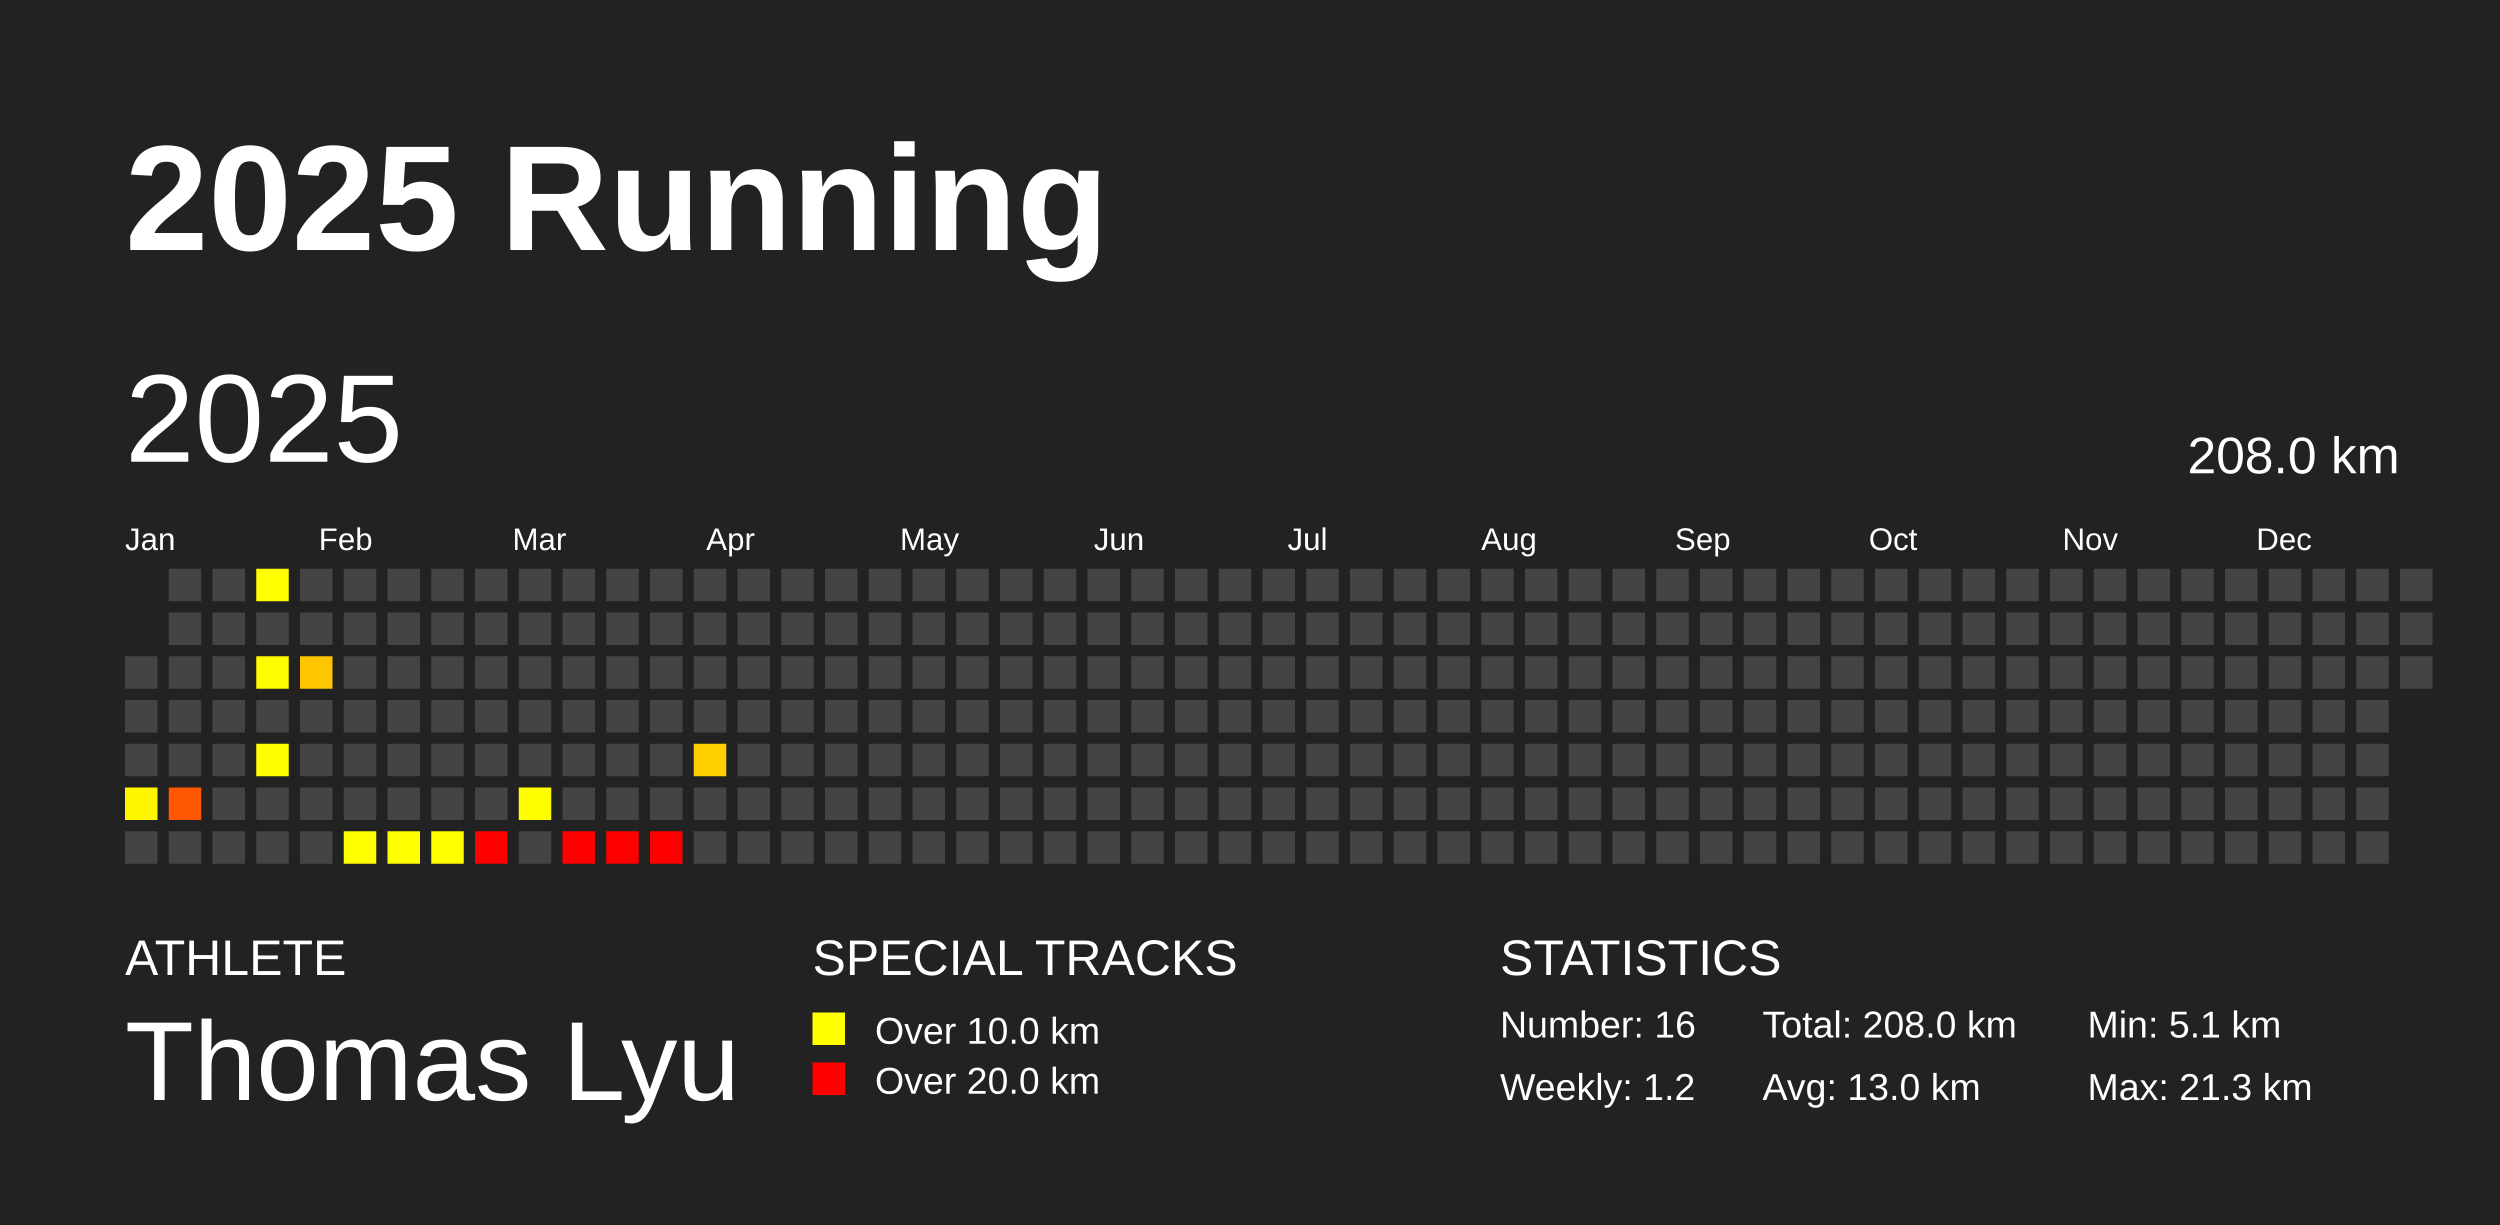
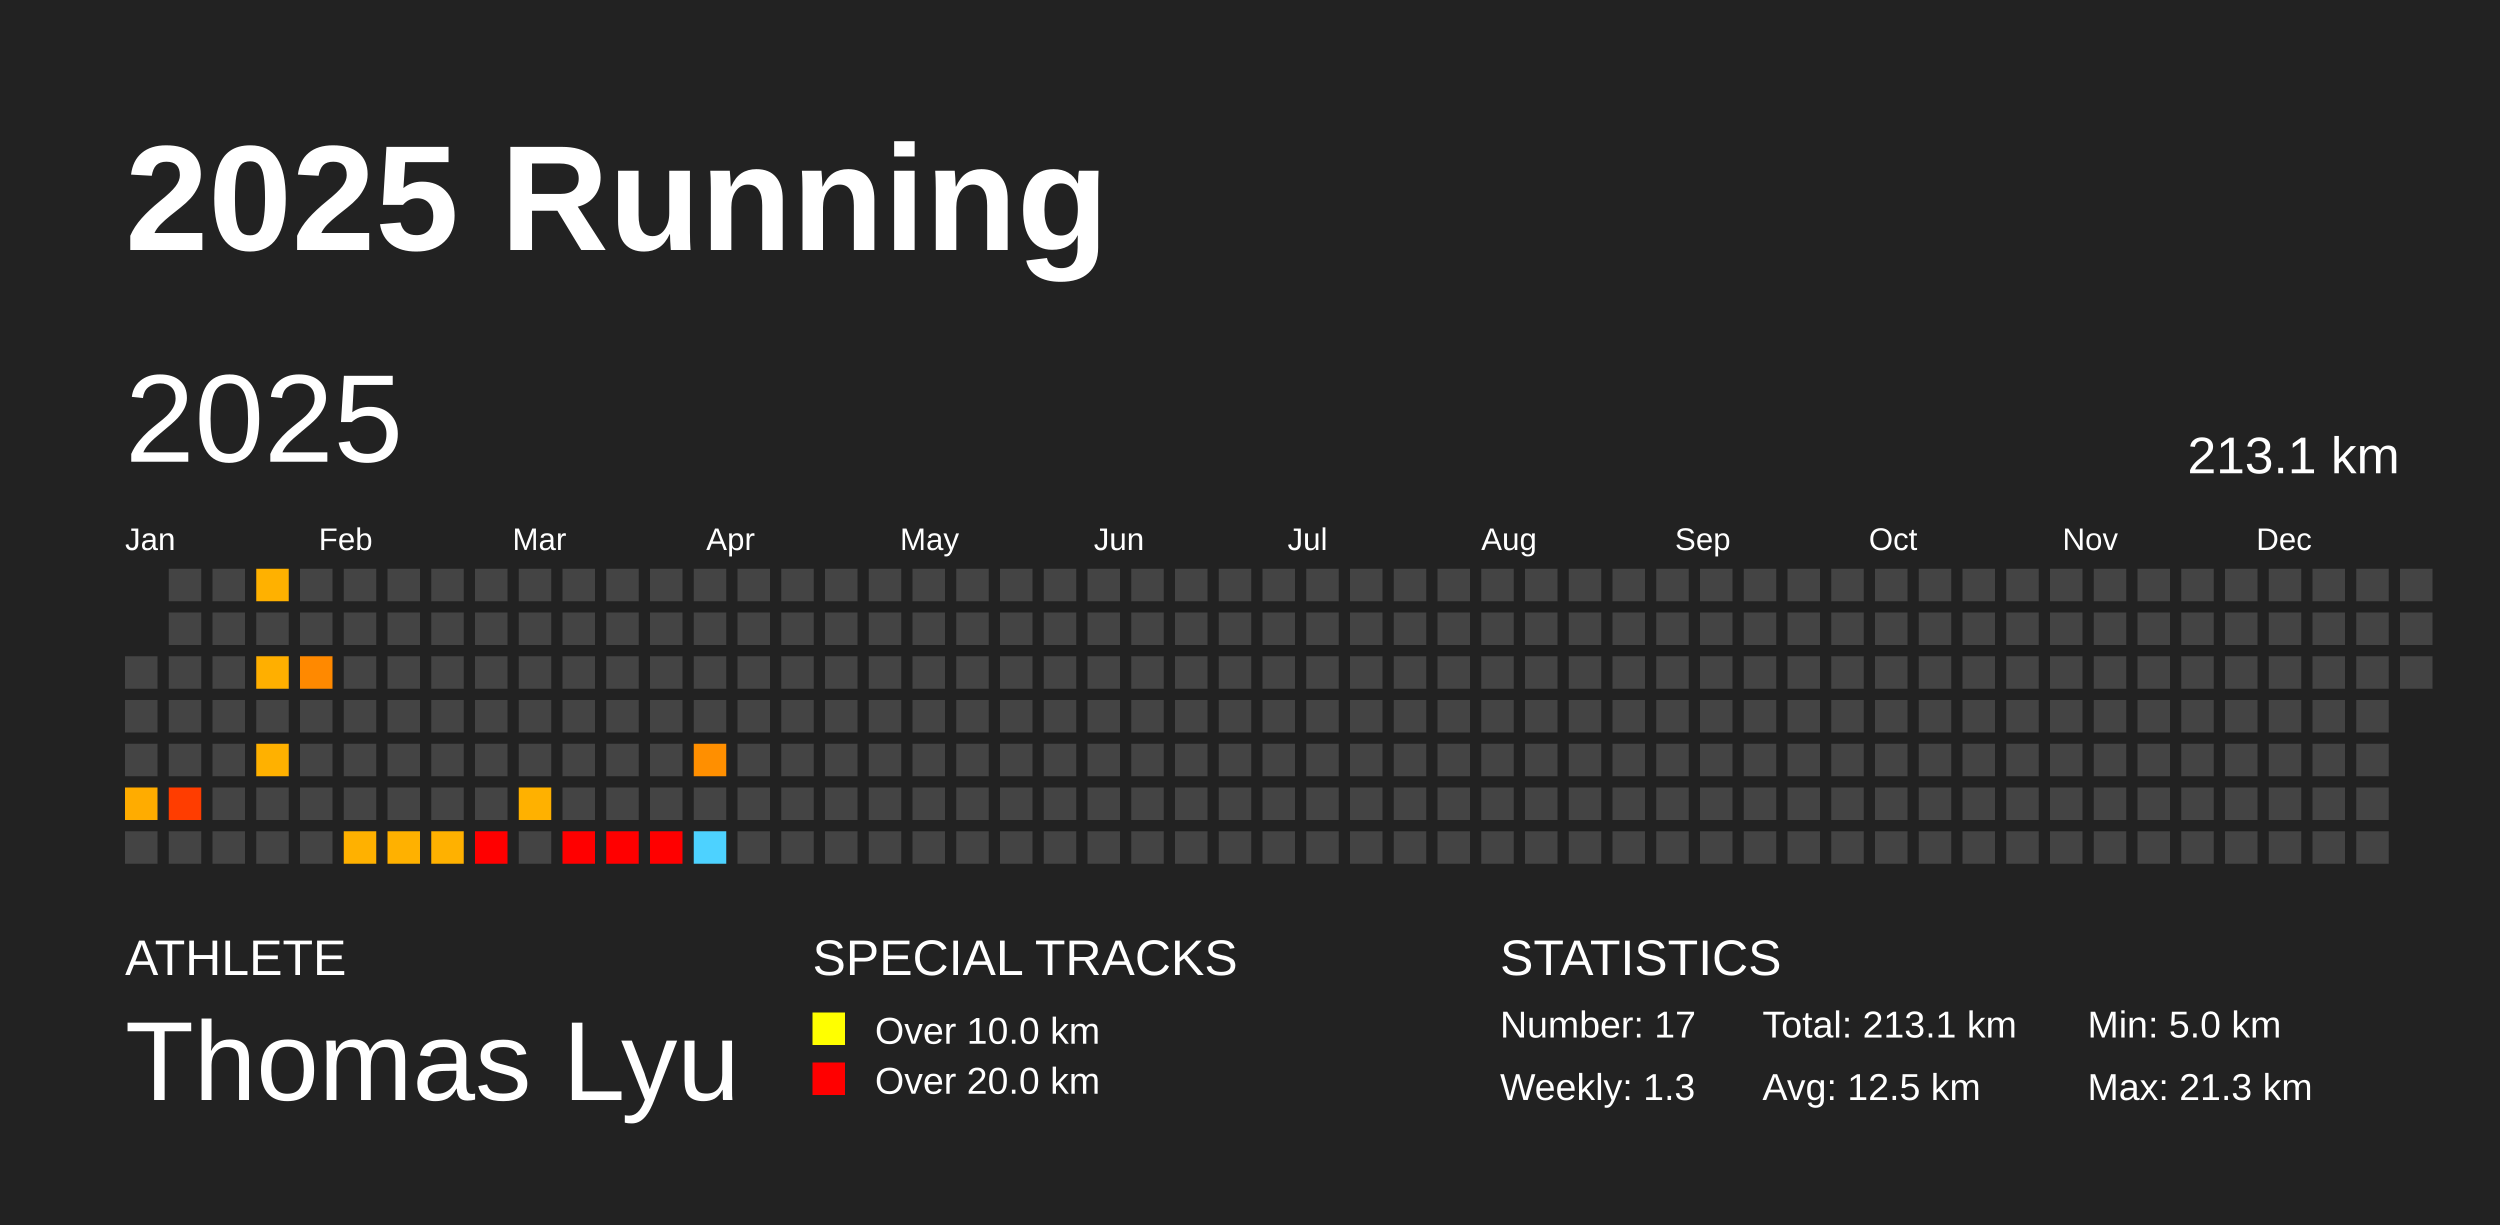
<svg xmlns="http://www.w3.org/2000/svg" baseProfile="full" height="98mm" version="1.1" viewBox="0,0,200,98" width="200mm">
  <defs />
  <rect fill="#222222" height="98" width="200" x="0" y="0" />
  <text fill="#FFFFFF" style="font-size:12px; font-family:Arial; font-weight:bold;" x="10" y="20">2025 Running</text>
  <text fill="#FFFFFF" style="font-size:4px; font-family:Arial" x="10" y="78">ATHLETE</text>
  <text fill="#FFFFFF" style="font-size:9px; font-family:Arial" x="10" y="88">Thomas Lyu</text>
  <text fill="#FFFFFF" style="font-size:4px; font-family:Arial" x="65" y="78">SPECIAL TRACKS</text>
  <rect fill="yellow" height="2.6" width="2.6" x="65" y="81" />
  <text fill="#FFFFFF" style="font-size:3px; font-family:Arial" x="70" y="83.5">Over 10.0 km</text>
  <rect fill="red" height="2.6" width="2.6" x="65" y="85" />
  <text fill="#FFFFFF" style="font-size:3px; font-family:Arial" x="70" y="87.5">Over 20.0 km</text>
  <text fill="#FFFFFF" style="font-size:4px; font-family:Arial" x="120" y="78">STATISTICS</text>
-   <text fill="#FFFFFF" style="font-size:3px; font-family:Arial" x="120" y="83">Number: 16</text>
-   <text fill="#FFFFFF" style="font-size:3px; font-family:Arial" x="120" y="88">Weekly: 1.2</text>
-   <text fill="#FFFFFF" style="font-size:3px; font-family:Arial" x="141" y="83">Total: 208.0 km</text>
-   <text fill="#FFFFFF" style="font-size:3px; font-family:Arial" x="141" y="88">Avg: 13.0 km</text>
-   <text fill="#FFFFFF" style="font-size:3px; font-family:Arial" x="167" y="83">Min: 5.1 km</text>
+   <text fill="#FFFFFF" style="font-size:3px; font-family:Arial" x="120" y="83">Number: 17</text>
+   <text fill="#FFFFFF" style="font-size:3px; font-family:Arial" x="120" y="88">Weekly: 1.3</text>
+   <text fill="#FFFFFF" style="font-size:3px; font-family:Arial" x="141" y="83">Total: 213.1 km</text>
+   <text fill="#FFFFFF" style="font-size:3px; font-family:Arial" x="141" y="88">Avg: 12.5 km</text>
+   <text fill="#FFFFFF" style="font-size:3px; font-family:Arial" x="167" y="83">Min: 5.0 km</text>
  <text fill="#FFFFFF" style="font-size:3px; font-family:Arial" x="167" y="88">Max: 21.3 km</text>
  <text dominant-baseline="hanging" fill="#FFFFFF" style="font-size:10.0px; font-family:Arial;" x="10" y="30">2025</text>
-   <text dominant-baseline="hanging" fill="#FFFFFF" style="font-size:4.125px; font-family:Arial;" x="175" y="35">208.0 km</text>
+   <text dominant-baseline="hanging" fill="#FFFFFF" style="font-size:4.125px; font-family:Arial;" x="175" y="35">213.1 km</text>
  <text fill="#FFFFFF" style="font-size:2.5px; font-family:Arial" x="10.0" y="44">Jan</text>
  <text fill="#FFFFFF" style="font-size:2.5px; font-family:Arial" x="25.5" y="44">Feb</text>
  <text fill="#FFFFFF" style="font-size:2.5px; font-family:Arial" x="41.0" y="44">Mar</text>
  <text fill="#FFFFFF" style="font-size:2.5px; font-family:Arial" x="56.5" y="44">Apr</text>
  <text fill="#FFFFFF" style="font-size:2.5px; font-family:Arial" x="72.0" y="44">May</text>
  <text fill="#FFFFFF" style="font-size:2.5px; font-family:Arial" x="87.5" y="44">Jun</text>
  <text fill="#FFFFFF" style="font-size:2.5px; font-family:Arial" x="103.0" y="44">Jul</text>
  <text fill="#FFFFFF" style="font-size:2.5px; font-family:Arial" x="118.5" y="44">Aug</text>
  <text fill="#FFFFFF" style="font-size:2.5px; font-family:Arial" x="134.0" y="44">Sep</text>
  <text fill="#FFFFFF" style="font-size:2.5px; font-family:Arial" x="149.5" y="44">Oct</text>
  <text fill="#FFFFFF" style="font-size:2.5px; font-family:Arial" x="165.0" y="44">Nov</text>
  <text fill="#FFFFFF" style="font-size:2.5px; font-family:Arial" x="180.5" y="44">Dec</text>
  <rect fill="#444444" height="2.6" width="2.6" x="10.0" y="52.5" />
  <rect fill="#444444" height="2.6" width="2.6" x="10.0" y="56.0" />
  <rect fill="#444444" height="2.6" width="2.6" x="10.0" y="59.5" />
-   <rect fill="#fff700" height="2.6" width="2.6" x="10.0" y="63.0" />
+   <rect fill="#ffac00" height="2.6" width="2.6" x="10.0" y="63.0" />
  <rect fill="#444444" height="2.6" width="2.6" x="10.0" y="66.5" />
  <rect fill="#444444" height="2.6" width="2.6" x="13.5" y="45.5" />
  <rect fill="#444444" height="2.6" width="2.6" x="13.5" y="49.0" />
  <rect fill="#444444" height="2.6" width="2.6" x="13.5" y="52.5" />
  <rect fill="#444444" height="2.6" width="2.6" x="13.5" y="56.0" />
  <rect fill="#444444" height="2.6" width="2.6" x="13.5" y="59.5" />
-   <rect fill="#ff5800" height="2.6" width="2.6" x="13.5" y="63.0" />
+   <rect fill="#ff3d00" height="2.6" width="2.6" x="13.5" y="63.0" />
  <rect fill="#444444" height="2.6" width="2.6" x="13.5" y="66.5" />
  <rect fill="#444444" height="2.6" width="2.6" x="17.0" y="45.5" />
  <rect fill="#444444" height="2.6" width="2.6" x="17.0" y="49.0" />
  <rect fill="#444444" height="2.6" width="2.6" x="17.0" y="52.5" />
  <rect fill="#444444" height="2.6" width="2.6" x="17.0" y="56.0" />
  <rect fill="#444444" height="2.6" width="2.6" x="17.0" y="59.5" />
  <rect fill="#444444" height="2.6" width="2.6" x="17.0" y="63.0" />
  <rect fill="#444444" height="2.6" width="2.6" x="17.0" y="66.5" />
-   <rect fill="#ffff00" height="2.6" width="2.6" x="20.5" y="45.5" />
+   <rect fill="#ffb100" height="2.6" width="2.6" x="20.5" y="45.5" />
  <rect fill="#444444" height="2.6" width="2.6" x="20.5" y="49.0" />
-   <rect fill="#fffb00" height="2.6" width="2.6" x="20.5" y="52.5" />
+   <rect fill="#ffaf00" height="2.6" width="2.6" x="20.5" y="52.5" />
  <rect fill="#444444" height="2.6" width="2.6" x="20.5" y="56.0" />
-   <rect fill="#fffe00" height="2.6" width="2.6" x="20.5" y="59.5" />
+   <rect fill="#ffb100" height="2.6" width="2.6" x="20.5" y="59.5" />
  <rect fill="#444444" height="2.6" width="2.6" x="20.5" y="63.0" />
  <rect fill="#444444" height="2.6" width="2.6" x="20.5" y="66.5" />
  <rect fill="#444444" height="2.6" width="2.6" x="24.0" y="45.5" />
  <rect fill="#444444" height="2.6" width="2.6" x="24.0" y="49.0" />
-   <rect fill="#ffc500" height="2.6" width="2.6" x="24.0" y="52.5" />
+   <rect fill="#ff8900" height="2.6" width="2.6" x="24.0" y="52.5" />
  <rect fill="#444444" height="2.6" width="2.6" x="24.0" y="56.0" />
  <rect fill="#444444" height="2.6" width="2.6" x="24.0" y="59.5" />
  <rect fill="#444444" height="2.6" width="2.6" x="24.0" y="63.0" />
  <rect fill="#444444" height="2.6" width="2.6" x="24.0" y="66.5" />
  <rect fill="#444444" height="2.6" width="2.6" x="27.5" y="45.5" />
  <rect fill="#444444" height="2.6" width="2.6" x="27.5" y="49.0" />
  <rect fill="#444444" height="2.6" width="2.6" x="27.5" y="52.5" />
  <rect fill="#444444" height="2.6" width="2.6" x="27.5" y="56.0" />
  <rect fill="#444444" height="2.6" width="2.6" x="27.5" y="59.5" />
  <rect fill="#444444" height="2.6" width="2.6" x="27.5" y="63.0" />
-   <rect fill="#ffff00" height="2.6" width="2.6" x="27.5" y="66.5" />
+   <rect fill="#ffb100" height="2.6" width="2.6" x="27.5" y="66.5" />
  <rect fill="#444444" height="2.6" width="2.6" x="31.0" y="45.5" />
  <rect fill="#444444" height="2.6" width="2.6" x="31.0" y="49.0" />
  <rect fill="#444444" height="2.6" width="2.6" x="31.0" y="52.5" />
  <rect fill="#444444" height="2.6" width="2.6" x="31.0" y="56.0" />
  <rect fill="#444444" height="2.6" width="2.6" x="31.0" y="59.5" />
  <rect fill="#444444" height="2.6" width="2.6" x="31.0" y="63.0" />
-   <rect fill="#ffff00" height="2.6" width="2.6" x="31.0" y="66.5" />
+   <rect fill="#ffb100" height="2.6" width="2.6" x="31.0" y="66.5" />
  <rect fill="#444444" height="2.6" width="2.6" x="34.5" y="45.5" />
  <rect fill="#444444" height="2.6" width="2.6" x="34.5" y="49.0" />
  <rect fill="#444444" height="2.6" width="2.6" x="34.5" y="52.5" />
  <rect fill="#444444" height="2.6" width="2.6" x="34.5" y="56.0" />
  <rect fill="#444444" height="2.6" width="2.6" x="34.5" y="59.5" />
  <rect fill="#444444" height="2.6" width="2.6" x="34.5" y="63.0" />
-   <rect fill="#ffff00" height="2.6" width="2.6" x="34.5" y="66.5" />
+   <rect fill="#ffb100" height="2.6" width="2.6" x="34.5" y="66.5" />
  <rect fill="#444444" height="2.6" width="2.6" x="38.0" y="45.5" />
  <rect fill="#444444" height="2.6" width="2.6" x="38.0" y="49.0" />
  <rect fill="#444444" height="2.6" width="2.6" x="38.0" y="52.5" />
  <rect fill="#444444" height="2.6" width="2.6" x="38.0" y="56.0" />
  <rect fill="#444444" height="2.6" width="2.6" x="38.0" y="59.5" />
  <rect fill="#444444" height="2.6" width="2.6" x="38.0" y="63.0" />
  <rect fill="red" height="2.6" width="2.6" x="38.0" y="66.5" />
  <rect fill="#444444" height="2.6" width="2.6" x="41.5" y="45.5" />
  <rect fill="#444444" height="2.6" width="2.6" x="41.5" y="49.0" />
  <rect fill="#444444" height="2.6" width="2.6" x="41.5" y="52.5" />
  <rect fill="#444444" height="2.6" width="2.6" x="41.5" y="56.0" />
  <rect fill="#444444" height="2.6" width="2.6" x="41.5" y="59.5" />
-   <rect fill="#fffe00" height="2.6" width="2.6" x="41.5" y="63.0" />
+   <rect fill="#ffb100" height="2.6" width="2.6" x="41.5" y="63.0" />
  <rect fill="#444444" height="2.6" width="2.6" x="41.5" y="66.5" />
  <rect fill="#444444" height="2.6" width="2.6" x="45.0" y="45.5" />
  <rect fill="#444444" height="2.6" width="2.6" x="45.0" y="49.0" />
  <rect fill="#444444" height="2.6" width="2.6" x="45.0" y="52.5" />
  <rect fill="#444444" height="2.6" width="2.6" x="45.0" y="56.0" />
  <rect fill="#444444" height="2.6" width="2.6" x="45.0" y="59.5" />
  <rect fill="#444444" height="2.6" width="2.6" x="45.0" y="63.0" />
  <rect fill="red" height="2.6" width="2.6" x="45.0" y="66.5" />
  <rect fill="#444444" height="2.6" width="2.6" x="48.5" y="45.5" />
  <rect fill="#444444" height="2.6" width="2.6" x="48.5" y="49.0" />
  <rect fill="#444444" height="2.6" width="2.6" x="48.5" y="52.5" />
  <rect fill="#444444" height="2.6" width="2.6" x="48.5" y="56.0" />
  <rect fill="#444444" height="2.6" width="2.6" x="48.5" y="59.5" />
  <rect fill="#444444" height="2.6" width="2.6" x="48.5" y="63.0" />
  <rect fill="red" height="2.6" width="2.6" x="48.5" y="66.5" />
  <rect fill="#444444" height="2.6" width="2.6" x="52.0" y="45.5" />
  <rect fill="#444444" height="2.6" width="2.6" x="52.0" y="49.0" />
  <rect fill="#444444" height="2.6" width="2.6" x="52.0" y="52.5" />
  <rect fill="#444444" height="2.6" width="2.6" x="52.0" y="56.0" />
  <rect fill="#444444" height="2.6" width="2.6" x="52.0" y="59.5" />
  <rect fill="#444444" height="2.6" width="2.6" x="52.0" y="63.0" />
  <rect fill="red" height="2.6" width="2.6" x="52.0" y="66.5" />
  <rect fill="#444444" height="2.6" width="2.6" x="55.5" y="45.5" />
  <rect fill="#444444" height="2.6" width="2.6" x="55.5" y="49.0" />
  <rect fill="#444444" height="2.6" width="2.6" x="55.5" y="52.5" />
  <rect fill="#444444" height="2.6" width="2.6" x="55.5" y="56.0" />
-   <rect fill="#ffce00" height="2.6" width="2.6" x="55.5" y="59.5" />
+   <rect fill="#ff8f00" height="2.6" width="2.6" x="55.5" y="59.5" />
  <rect fill="#444444" height="2.6" width="2.6" x="55.5" y="63.0" />
-   <rect fill="#444444" height="2.6" width="2.6" x="55.5" y="66.5" />
+   <rect fill="#4dd2ff" height="2.6" width="2.6" x="55.5" y="66.5" />
  <rect fill="#444444" height="2.6" width="2.6" x="59.0" y="45.5" />
  <rect fill="#444444" height="2.6" width="2.6" x="59.0" y="49.0" />
  <rect fill="#444444" height="2.6" width="2.6" x="59.0" y="52.5" />
  <rect fill="#444444" height="2.6" width="2.6" x="59.0" y="56.0" />
  <rect fill="#444444" height="2.6" width="2.6" x="59.0" y="59.5" />
  <rect fill="#444444" height="2.6" width="2.6" x="59.0" y="63.0" />
  <rect fill="#444444" height="2.6" width="2.6" x="59.0" y="66.5" />
  <rect fill="#444444" height="2.6" width="2.6" x="62.5" y="45.5" />
  <rect fill="#444444" height="2.6" width="2.6" x="62.5" y="49.0" />
  <rect fill="#444444" height="2.6" width="2.6" x="62.5" y="52.5" />
  <rect fill="#444444" height="2.6" width="2.6" x="62.5" y="56.0" />
  <rect fill="#444444" height="2.6" width="2.6" x="62.5" y="59.5" />
  <rect fill="#444444" height="2.6" width="2.6" x="62.5" y="63.0" />
  <rect fill="#444444" height="2.6" width="2.6" x="62.5" y="66.5" />
  <rect fill="#444444" height="2.6" width="2.6" x="66.0" y="45.5" />
  <rect fill="#444444" height="2.6" width="2.6" x="66.0" y="49.0" />
  <rect fill="#444444" height="2.6" width="2.6" x="66.0" y="52.5" />
  <rect fill="#444444" height="2.6" width="2.6" x="66.0" y="56.0" />
  <rect fill="#444444" height="2.6" width="2.6" x="66.0" y="59.5" />
  <rect fill="#444444" height="2.6" width="2.6" x="66.0" y="63.0" />
  <rect fill="#444444" height="2.6" width="2.6" x="66.0" y="66.5" />
  <rect fill="#444444" height="2.6" width="2.6" x="69.5" y="45.5" />
  <rect fill="#444444" height="2.6" width="2.6" x="69.5" y="49.0" />
  <rect fill="#444444" height="2.6" width="2.6" x="69.5" y="52.5" />
  <rect fill="#444444" height="2.6" width="2.6" x="69.5" y="56.0" />
  <rect fill="#444444" height="2.6" width="2.6" x="69.5" y="59.5" />
  <rect fill="#444444" height="2.6" width="2.6" x="69.5" y="63.0" />
  <rect fill="#444444" height="2.6" width="2.6" x="69.5" y="66.5" />
  <rect fill="#444444" height="2.6" width="2.6" x="73.0" y="45.5" />
  <rect fill="#444444" height="2.6" width="2.6" x="73.0" y="49.0" />
  <rect fill="#444444" height="2.6" width="2.6" x="73.0" y="52.5" />
  <rect fill="#444444" height="2.6" width="2.6" x="73.0" y="56.0" />
  <rect fill="#444444" height="2.6" width="2.6" x="73.0" y="59.5" />
  <rect fill="#444444" height="2.6" width="2.6" x="73.0" y="63.0" />
  <rect fill="#444444" height="2.6" width="2.6" x="73.0" y="66.5" />
  <rect fill="#444444" height="2.6" width="2.6" x="76.5" y="45.5" />
  <rect fill="#444444" height="2.6" width="2.6" x="76.5" y="49.0" />
  <rect fill="#444444" height="2.6" width="2.6" x="76.5" y="52.5" />
  <rect fill="#444444" height="2.6" width="2.6" x="76.5" y="56.0" />
  <rect fill="#444444" height="2.6" width="2.6" x="76.5" y="59.5" />
  <rect fill="#444444" height="2.6" width="2.6" x="76.5" y="63.0" />
  <rect fill="#444444" height="2.6" width="2.6" x="76.5" y="66.5" />
  <rect fill="#444444" height="2.6" width="2.6" x="80.0" y="45.5" />
  <rect fill="#444444" height="2.6" width="2.6" x="80.0" y="49.0" />
  <rect fill="#444444" height="2.6" width="2.6" x="80.0" y="52.5" />
  <rect fill="#444444" height="2.6" width="2.6" x="80.0" y="56.0" />
  <rect fill="#444444" height="2.6" width="2.6" x="80.0" y="59.5" />
  <rect fill="#444444" height="2.6" width="2.6" x="80.0" y="63.0" />
  <rect fill="#444444" height="2.6" width="2.6" x="80.0" y="66.5" />
  <rect fill="#444444" height="2.6" width="2.6" x="83.5" y="45.5" />
  <rect fill="#444444" height="2.6" width="2.6" x="83.5" y="49.0" />
  <rect fill="#444444" height="2.6" width="2.6" x="83.5" y="52.5" />
  <rect fill="#444444" height="2.6" width="2.6" x="83.5" y="56.0" />
  <rect fill="#444444" height="2.6" width="2.6" x="83.5" y="59.5" />
  <rect fill="#444444" height="2.6" width="2.6" x="83.5" y="63.0" />
  <rect fill="#444444" height="2.6" width="2.6" x="83.5" y="66.5" />
  <rect fill="#444444" height="2.6" width="2.6" x="87.0" y="45.5" />
  <rect fill="#444444" height="2.6" width="2.6" x="87.0" y="49.0" />
  <rect fill="#444444" height="2.6" width="2.6" x="87.0" y="52.5" />
  <rect fill="#444444" height="2.6" width="2.6" x="87.0" y="56.0" />
  <rect fill="#444444" height="2.6" width="2.6" x="87.0" y="59.5" />
  <rect fill="#444444" height="2.6" width="2.6" x="87.0" y="63.0" />
  <rect fill="#444444" height="2.6" width="2.6" x="87.0" y="66.5" />
  <rect fill="#444444" height="2.6" width="2.6" x="90.5" y="45.5" />
  <rect fill="#444444" height="2.6" width="2.6" x="90.5" y="49.0" />
  <rect fill="#444444" height="2.6" width="2.6" x="90.5" y="52.5" />
  <rect fill="#444444" height="2.6" width="2.6" x="90.5" y="56.0" />
  <rect fill="#444444" height="2.6" width="2.6" x="90.5" y="59.5" />
  <rect fill="#444444" height="2.6" width="2.6" x="90.5" y="63.0" />
  <rect fill="#444444" height="2.6" width="2.6" x="90.5" y="66.5" />
  <rect fill="#444444" height="2.6" width="2.6" x="94.0" y="45.5" />
  <rect fill="#444444" height="2.6" width="2.6" x="94.0" y="49.0" />
  <rect fill="#444444" height="2.6" width="2.6" x="94.0" y="52.5" />
  <rect fill="#444444" height="2.6" width="2.6" x="94.0" y="56.0" />
  <rect fill="#444444" height="2.6" width="2.6" x="94.0" y="59.5" />
  <rect fill="#444444" height="2.6" width="2.6" x="94.0" y="63.0" />
  <rect fill="#444444" height="2.6" width="2.6" x="94.0" y="66.5" />
  <rect fill="#444444" height="2.6" width="2.6" x="97.5" y="45.5" />
  <rect fill="#444444" height="2.6" width="2.6" x="97.5" y="49.0" />
  <rect fill="#444444" height="2.6" width="2.6" x="97.5" y="52.5" />
  <rect fill="#444444" height="2.6" width="2.6" x="97.5" y="56.0" />
  <rect fill="#444444" height="2.6" width="2.6" x="97.5" y="59.5" />
  <rect fill="#444444" height="2.6" width="2.6" x="97.5" y="63.0" />
  <rect fill="#444444" height="2.6" width="2.6" x="97.5" y="66.5" />
  <rect fill="#444444" height="2.6" width="2.6" x="101.0" y="45.5" />
  <rect fill="#444444" height="2.6" width="2.6" x="101.0" y="49.0" />
  <rect fill="#444444" height="2.6" width="2.6" x="101.0" y="52.5" />
  <rect fill="#444444" height="2.6" width="2.6" x="101.0" y="56.0" />
  <rect fill="#444444" height="2.6" width="2.6" x="101.0" y="59.5" />
  <rect fill="#444444" height="2.6" width="2.6" x="101.0" y="63.0" />
  <rect fill="#444444" height="2.6" width="2.6" x="101.0" y="66.5" />
  <rect fill="#444444" height="2.6" width="2.6" x="104.5" y="45.5" />
  <rect fill="#444444" height="2.6" width="2.6" x="104.5" y="49.0" />
  <rect fill="#444444" height="2.6" width="2.6" x="104.5" y="52.5" />
  <rect fill="#444444" height="2.6" width="2.6" x="104.5" y="56.0" />
  <rect fill="#444444" height="2.6" width="2.6" x="104.5" y="59.5" />
  <rect fill="#444444" height="2.6" width="2.6" x="104.5" y="63.0" />
  <rect fill="#444444" height="2.6" width="2.6" x="104.5" y="66.5" />
  <rect fill="#444444" height="2.6" width="2.6" x="108.0" y="45.5" />
  <rect fill="#444444" height="2.6" width="2.6" x="108.0" y="49.0" />
  <rect fill="#444444" height="2.6" width="2.6" x="108.0" y="52.5" />
  <rect fill="#444444" height="2.6" width="2.6" x="108.0" y="56.0" />
  <rect fill="#444444" height="2.6" width="2.6" x="108.0" y="59.5" />
  <rect fill="#444444" height="2.6" width="2.6" x="108.0" y="63.0" />
  <rect fill="#444444" height="2.6" width="2.6" x="108.0" y="66.5" />
  <rect fill="#444444" height="2.6" width="2.6" x="111.5" y="45.5" />
  <rect fill="#444444" height="2.6" width="2.6" x="111.5" y="49.0" />
  <rect fill="#444444" height="2.6" width="2.6" x="111.5" y="52.5" />
  <rect fill="#444444" height="2.6" width="2.6" x="111.5" y="56.0" />
  <rect fill="#444444" height="2.6" width="2.6" x="111.5" y="59.5" />
  <rect fill="#444444" height="2.6" width="2.6" x="111.5" y="63.0" />
  <rect fill="#444444" height="2.6" width="2.6" x="111.5" y="66.5" />
  <rect fill="#444444" height="2.6" width="2.6" x="115.0" y="45.5" />
  <rect fill="#444444" height="2.6" width="2.6" x="115.0" y="49.0" />
  <rect fill="#444444" height="2.6" width="2.6" x="115.0" y="52.5" />
  <rect fill="#444444" height="2.6" width="2.6" x="115.0" y="56.0" />
  <rect fill="#444444" height="2.6" width="2.6" x="115.0" y="59.5" />
  <rect fill="#444444" height="2.6" width="2.6" x="115.0" y="63.0" />
  <rect fill="#444444" height="2.6" width="2.6" x="115.0" y="66.5" />
  <rect fill="#444444" height="2.6" width="2.6" x="118.5" y="45.5" />
  <rect fill="#444444" height="2.6" width="2.6" x="118.5" y="49.0" />
  <rect fill="#444444" height="2.6" width="2.6" x="118.5" y="52.5" />
  <rect fill="#444444" height="2.6" width="2.6" x="118.5" y="56.0" />
  <rect fill="#444444" height="2.6" width="2.6" x="118.5" y="59.5" />
  <rect fill="#444444" height="2.6" width="2.6" x="118.5" y="63.0" />
  <rect fill="#444444" height="2.6" width="2.6" x="118.5" y="66.5" />
  <rect fill="#444444" height="2.6" width="2.6" x="122.0" y="45.5" />
  <rect fill="#444444" height="2.6" width="2.6" x="122.0" y="49.0" />
  <rect fill="#444444" height="2.6" width="2.6" x="122.0" y="52.5" />
  <rect fill="#444444" height="2.6" width="2.6" x="122.0" y="56.0" />
  <rect fill="#444444" height="2.6" width="2.6" x="122.0" y="59.5" />
  <rect fill="#444444" height="2.6" width="2.6" x="122.0" y="63.0" />
  <rect fill="#444444" height="2.6" width="2.6" x="122.0" y="66.5" />
  <rect fill="#444444" height="2.6" width="2.6" x="125.5" y="45.5" />
  <rect fill="#444444" height="2.6" width="2.6" x="125.5" y="49.0" />
  <rect fill="#444444" height="2.6" width="2.6" x="125.5" y="52.5" />
  <rect fill="#444444" height="2.6" width="2.6" x="125.5" y="56.0" />
  <rect fill="#444444" height="2.6" width="2.6" x="125.5" y="59.5" />
  <rect fill="#444444" height="2.6" width="2.6" x="125.5" y="63.0" />
  <rect fill="#444444" height="2.6" width="2.6" x="125.5" y="66.5" />
  <rect fill="#444444" height="2.6" width="2.6" x="129.0" y="45.5" />
  <rect fill="#444444" height="2.6" width="2.6" x="129.0" y="49.0" />
  <rect fill="#444444" height="2.6" width="2.6" x="129.0" y="52.5" />
  <rect fill="#444444" height="2.6" width="2.6" x="129.0" y="56.0" />
  <rect fill="#444444" height="2.6" width="2.6" x="129.0" y="59.5" />
  <rect fill="#444444" height="2.6" width="2.6" x="129.0" y="63.0" />
  <rect fill="#444444" height="2.6" width="2.6" x="129.0" y="66.5" />
  <rect fill="#444444" height="2.6" width="2.6" x="132.5" y="45.5" />
  <rect fill="#444444" height="2.6" width="2.6" x="132.5" y="49.0" />
  <rect fill="#444444" height="2.6" width="2.6" x="132.5" y="52.5" />
  <rect fill="#444444" height="2.6" width="2.6" x="132.5" y="56.0" />
  <rect fill="#444444" height="2.6" width="2.6" x="132.5" y="59.5" />
  <rect fill="#444444" height="2.6" width="2.6" x="132.5" y="63.0" />
  <rect fill="#444444" height="2.6" width="2.6" x="132.5" y="66.5" />
  <rect fill="#444444" height="2.6" width="2.6" x="136.0" y="45.5" />
  <rect fill="#444444" height="2.6" width="2.6" x="136.0" y="49.0" />
  <rect fill="#444444" height="2.6" width="2.6" x="136.0" y="52.5" />
  <rect fill="#444444" height="2.6" width="2.6" x="136.0" y="56.0" />
  <rect fill="#444444" height="2.6" width="2.6" x="136.0" y="59.5" />
  <rect fill="#444444" height="2.6" width="2.6" x="136.0" y="63.0" />
  <rect fill="#444444" height="2.6" width="2.6" x="136.0" y="66.5" />
  <rect fill="#444444" height="2.6" width="2.6" x="139.5" y="45.5" />
  <rect fill="#444444" height="2.6" width="2.6" x="139.5" y="49.0" />
  <rect fill="#444444" height="2.6" width="2.6" x="139.5" y="52.5" />
  <rect fill="#444444" height="2.6" width="2.6" x="139.5" y="56.0" />
  <rect fill="#444444" height="2.6" width="2.6" x="139.5" y="59.5" />
  <rect fill="#444444" height="2.6" width="2.6" x="139.5" y="63.0" />
  <rect fill="#444444" height="2.6" width="2.6" x="139.5" y="66.5" />
  <rect fill="#444444" height="2.6" width="2.6" x="143.0" y="45.5" />
  <rect fill="#444444" height="2.6" width="2.6" x="143.0" y="49.0" />
  <rect fill="#444444" height="2.6" width="2.6" x="143.0" y="52.5" />
  <rect fill="#444444" height="2.6" width="2.6" x="143.0" y="56.0" />
  <rect fill="#444444" height="2.6" width="2.6" x="143.0" y="59.5" />
  <rect fill="#444444" height="2.6" width="2.6" x="143.0" y="63.0" />
  <rect fill="#444444" height="2.6" width="2.6" x="143.0" y="66.5" />
  <rect fill="#444444" height="2.6" width="2.6" x="146.5" y="45.5" />
  <rect fill="#444444" height="2.6" width="2.6" x="146.5" y="49.0" />
  <rect fill="#444444" height="2.6" width="2.6" x="146.5" y="52.5" />
  <rect fill="#444444" height="2.6" width="2.6" x="146.5" y="56.0" />
  <rect fill="#444444" height="2.6" width="2.6" x="146.5" y="59.5" />
  <rect fill="#444444" height="2.6" width="2.6" x="146.5" y="63.0" />
  <rect fill="#444444" height="2.6" width="2.6" x="146.5" y="66.5" />
  <rect fill="#444444" height="2.6" width="2.6" x="150.0" y="45.5" />
  <rect fill="#444444" height="2.6" width="2.6" x="150.0" y="49.0" />
  <rect fill="#444444" height="2.6" width="2.6" x="150.0" y="52.5" />
  <rect fill="#444444" height="2.6" width="2.6" x="150.0" y="56.0" />
  <rect fill="#444444" height="2.6" width="2.6" x="150.0" y="59.5" />
  <rect fill="#444444" height="2.6" width="2.6" x="150.0" y="63.0" />
  <rect fill="#444444" height="2.6" width="2.6" x="150.0" y="66.5" />
  <rect fill="#444444" height="2.6" width="2.6" x="153.5" y="45.5" />
  <rect fill="#444444" height="2.6" width="2.6" x="153.5" y="49.0" />
  <rect fill="#444444" height="2.6" width="2.6" x="153.5" y="52.5" />
  <rect fill="#444444" height="2.6" width="2.6" x="153.5" y="56.0" />
  <rect fill="#444444" height="2.6" width="2.6" x="153.5" y="59.5" />
  <rect fill="#444444" height="2.6" width="2.6" x="153.5" y="63.0" />
  <rect fill="#444444" height="2.6" width="2.6" x="153.5" y="66.5" />
  <rect fill="#444444" height="2.6" width="2.6" x="157.0" y="45.5" />
  <rect fill="#444444" height="2.6" width="2.6" x="157.0" y="49.0" />
  <rect fill="#444444" height="2.6" width="2.6" x="157.0" y="52.5" />
  <rect fill="#444444" height="2.6" width="2.6" x="157.0" y="56.0" />
  <rect fill="#444444" height="2.6" width="2.6" x="157.0" y="59.5" />
  <rect fill="#444444" height="2.6" width="2.6" x="157.0" y="63.0" />
  <rect fill="#444444" height="2.6" width="2.6" x="157.0" y="66.5" />
  <rect fill="#444444" height="2.6" width="2.6" x="160.5" y="45.5" />
  <rect fill="#444444" height="2.6" width="2.6" x="160.5" y="49.0" />
  <rect fill="#444444" height="2.6" width="2.6" x="160.5" y="52.5" />
  <rect fill="#444444" height="2.6" width="2.6" x="160.5" y="56.0" />
  <rect fill="#444444" height="2.6" width="2.6" x="160.5" y="59.5" />
  <rect fill="#444444" height="2.6" width="2.6" x="160.5" y="63.0" />
  <rect fill="#444444" height="2.6" width="2.6" x="160.5" y="66.5" />
  <rect fill="#444444" height="2.6" width="2.6" x="164.0" y="45.5" />
  <rect fill="#444444" height="2.6" width="2.6" x="164.0" y="49.0" />
  <rect fill="#444444" height="2.6" width="2.6" x="164.0" y="52.5" />
  <rect fill="#444444" height="2.6" width="2.6" x="164.0" y="56.0" />
  <rect fill="#444444" height="2.6" width="2.6" x="164.0" y="59.5" />
  <rect fill="#444444" height="2.6" width="2.6" x="164.0" y="63.0" />
  <rect fill="#444444" height="2.6" width="2.6" x="164.0" y="66.5" />
  <rect fill="#444444" height="2.6" width="2.6" x="167.5" y="45.5" />
  <rect fill="#444444" height="2.6" width="2.6" x="167.5" y="49.0" />
  <rect fill="#444444" height="2.6" width="2.6" x="167.5" y="52.5" />
  <rect fill="#444444" height="2.6" width="2.6" x="167.5" y="56.0" />
  <rect fill="#444444" height="2.6" width="2.6" x="167.5" y="59.5" />
  <rect fill="#444444" height="2.6" width="2.6" x="167.5" y="63.0" />
  <rect fill="#444444" height="2.6" width="2.6" x="167.5" y="66.5" />
  <rect fill="#444444" height="2.6" width="2.6" x="171.0" y="45.5" />
  <rect fill="#444444" height="2.6" width="2.6" x="171.0" y="49.0" />
  <rect fill="#444444" height="2.6" width="2.6" x="171.0" y="52.5" />
  <rect fill="#444444" height="2.6" width="2.6" x="171.0" y="56.0" />
  <rect fill="#444444" height="2.6" width="2.6" x="171.0" y="59.5" />
  <rect fill="#444444" height="2.6" width="2.6" x="171.0" y="63.0" />
  <rect fill="#444444" height="2.6" width="2.6" x="171.0" y="66.5" />
  <rect fill="#444444" height="2.6" width="2.6" x="174.5" y="45.5" />
  <rect fill="#444444" height="2.6" width="2.6" x="174.5" y="49.0" />
  <rect fill="#444444" height="2.6" width="2.6" x="174.5" y="52.5" />
  <rect fill="#444444" height="2.6" width="2.6" x="174.5" y="56.0" />
  <rect fill="#444444" height="2.6" width="2.6" x="174.5" y="59.5" />
  <rect fill="#444444" height="2.6" width="2.6" x="174.5" y="63.0" />
  <rect fill="#444444" height="2.6" width="2.6" x="174.5" y="66.5" />
  <rect fill="#444444" height="2.6" width="2.6" x="178.0" y="45.5" />
  <rect fill="#444444" height="2.6" width="2.6" x="178.0" y="49.0" />
  <rect fill="#444444" height="2.6" width="2.6" x="178.0" y="52.5" />
  <rect fill="#444444" height="2.6" width="2.6" x="178.0" y="56.0" />
  <rect fill="#444444" height="2.6" width="2.6" x="178.0" y="59.5" />
  <rect fill="#444444" height="2.6" width="2.6" x="178.0" y="63.0" />
  <rect fill="#444444" height="2.6" width="2.6" x="178.0" y="66.5" />
  <rect fill="#444444" height="2.6" width="2.6" x="181.5" y="45.5" />
  <rect fill="#444444" height="2.6" width="2.6" x="181.5" y="49.0" />
  <rect fill="#444444" height="2.6" width="2.6" x="181.5" y="52.5" />
  <rect fill="#444444" height="2.6" width="2.6" x="181.5" y="56.0" />
  <rect fill="#444444" height="2.6" width="2.6" x="181.5" y="59.5" />
  <rect fill="#444444" height="2.6" width="2.6" x="181.5" y="63.0" />
  <rect fill="#444444" height="2.6" width="2.6" x="181.5" y="66.5" />
  <rect fill="#444444" height="2.6" width="2.6" x="185.0" y="45.5" />
  <rect fill="#444444" height="2.6" width="2.6" x="185.0" y="49.0" />
  <rect fill="#444444" height="2.6" width="2.6" x="185.0" y="52.5" />
  <rect fill="#444444" height="2.6" width="2.6" x="185.0" y="56.0" />
  <rect fill="#444444" height="2.6" width="2.6" x="185.0" y="59.5" />
  <rect fill="#444444" height="2.6" width="2.6" x="185.0" y="63.0" />
  <rect fill="#444444" height="2.6" width="2.6" x="185.0" y="66.5" />
  <rect fill="#444444" height="2.6" width="2.6" x="188.5" y="45.5" />
  <rect fill="#444444" height="2.6" width="2.6" x="188.5" y="49.0" />
  <rect fill="#444444" height="2.6" width="2.6" x="188.5" y="52.5" />
  <rect fill="#444444" height="2.6" width="2.6" x="188.5" y="56.0" />
  <rect fill="#444444" height="2.6" width="2.6" x="188.5" y="59.5" />
  <rect fill="#444444" height="2.6" width="2.6" x="188.5" y="63.0" />
  <rect fill="#444444" height="2.6" width="2.6" x="188.5" y="66.5" />
  <rect fill="#444444" height="2.6" width="2.6" x="192.0" y="45.5" />
  <rect fill="#444444" height="2.6" width="2.6" x="192.0" y="49.0" />
  <rect fill="#444444" height="2.6" width="2.6" x="192.0" y="52.5" />
</svg>
